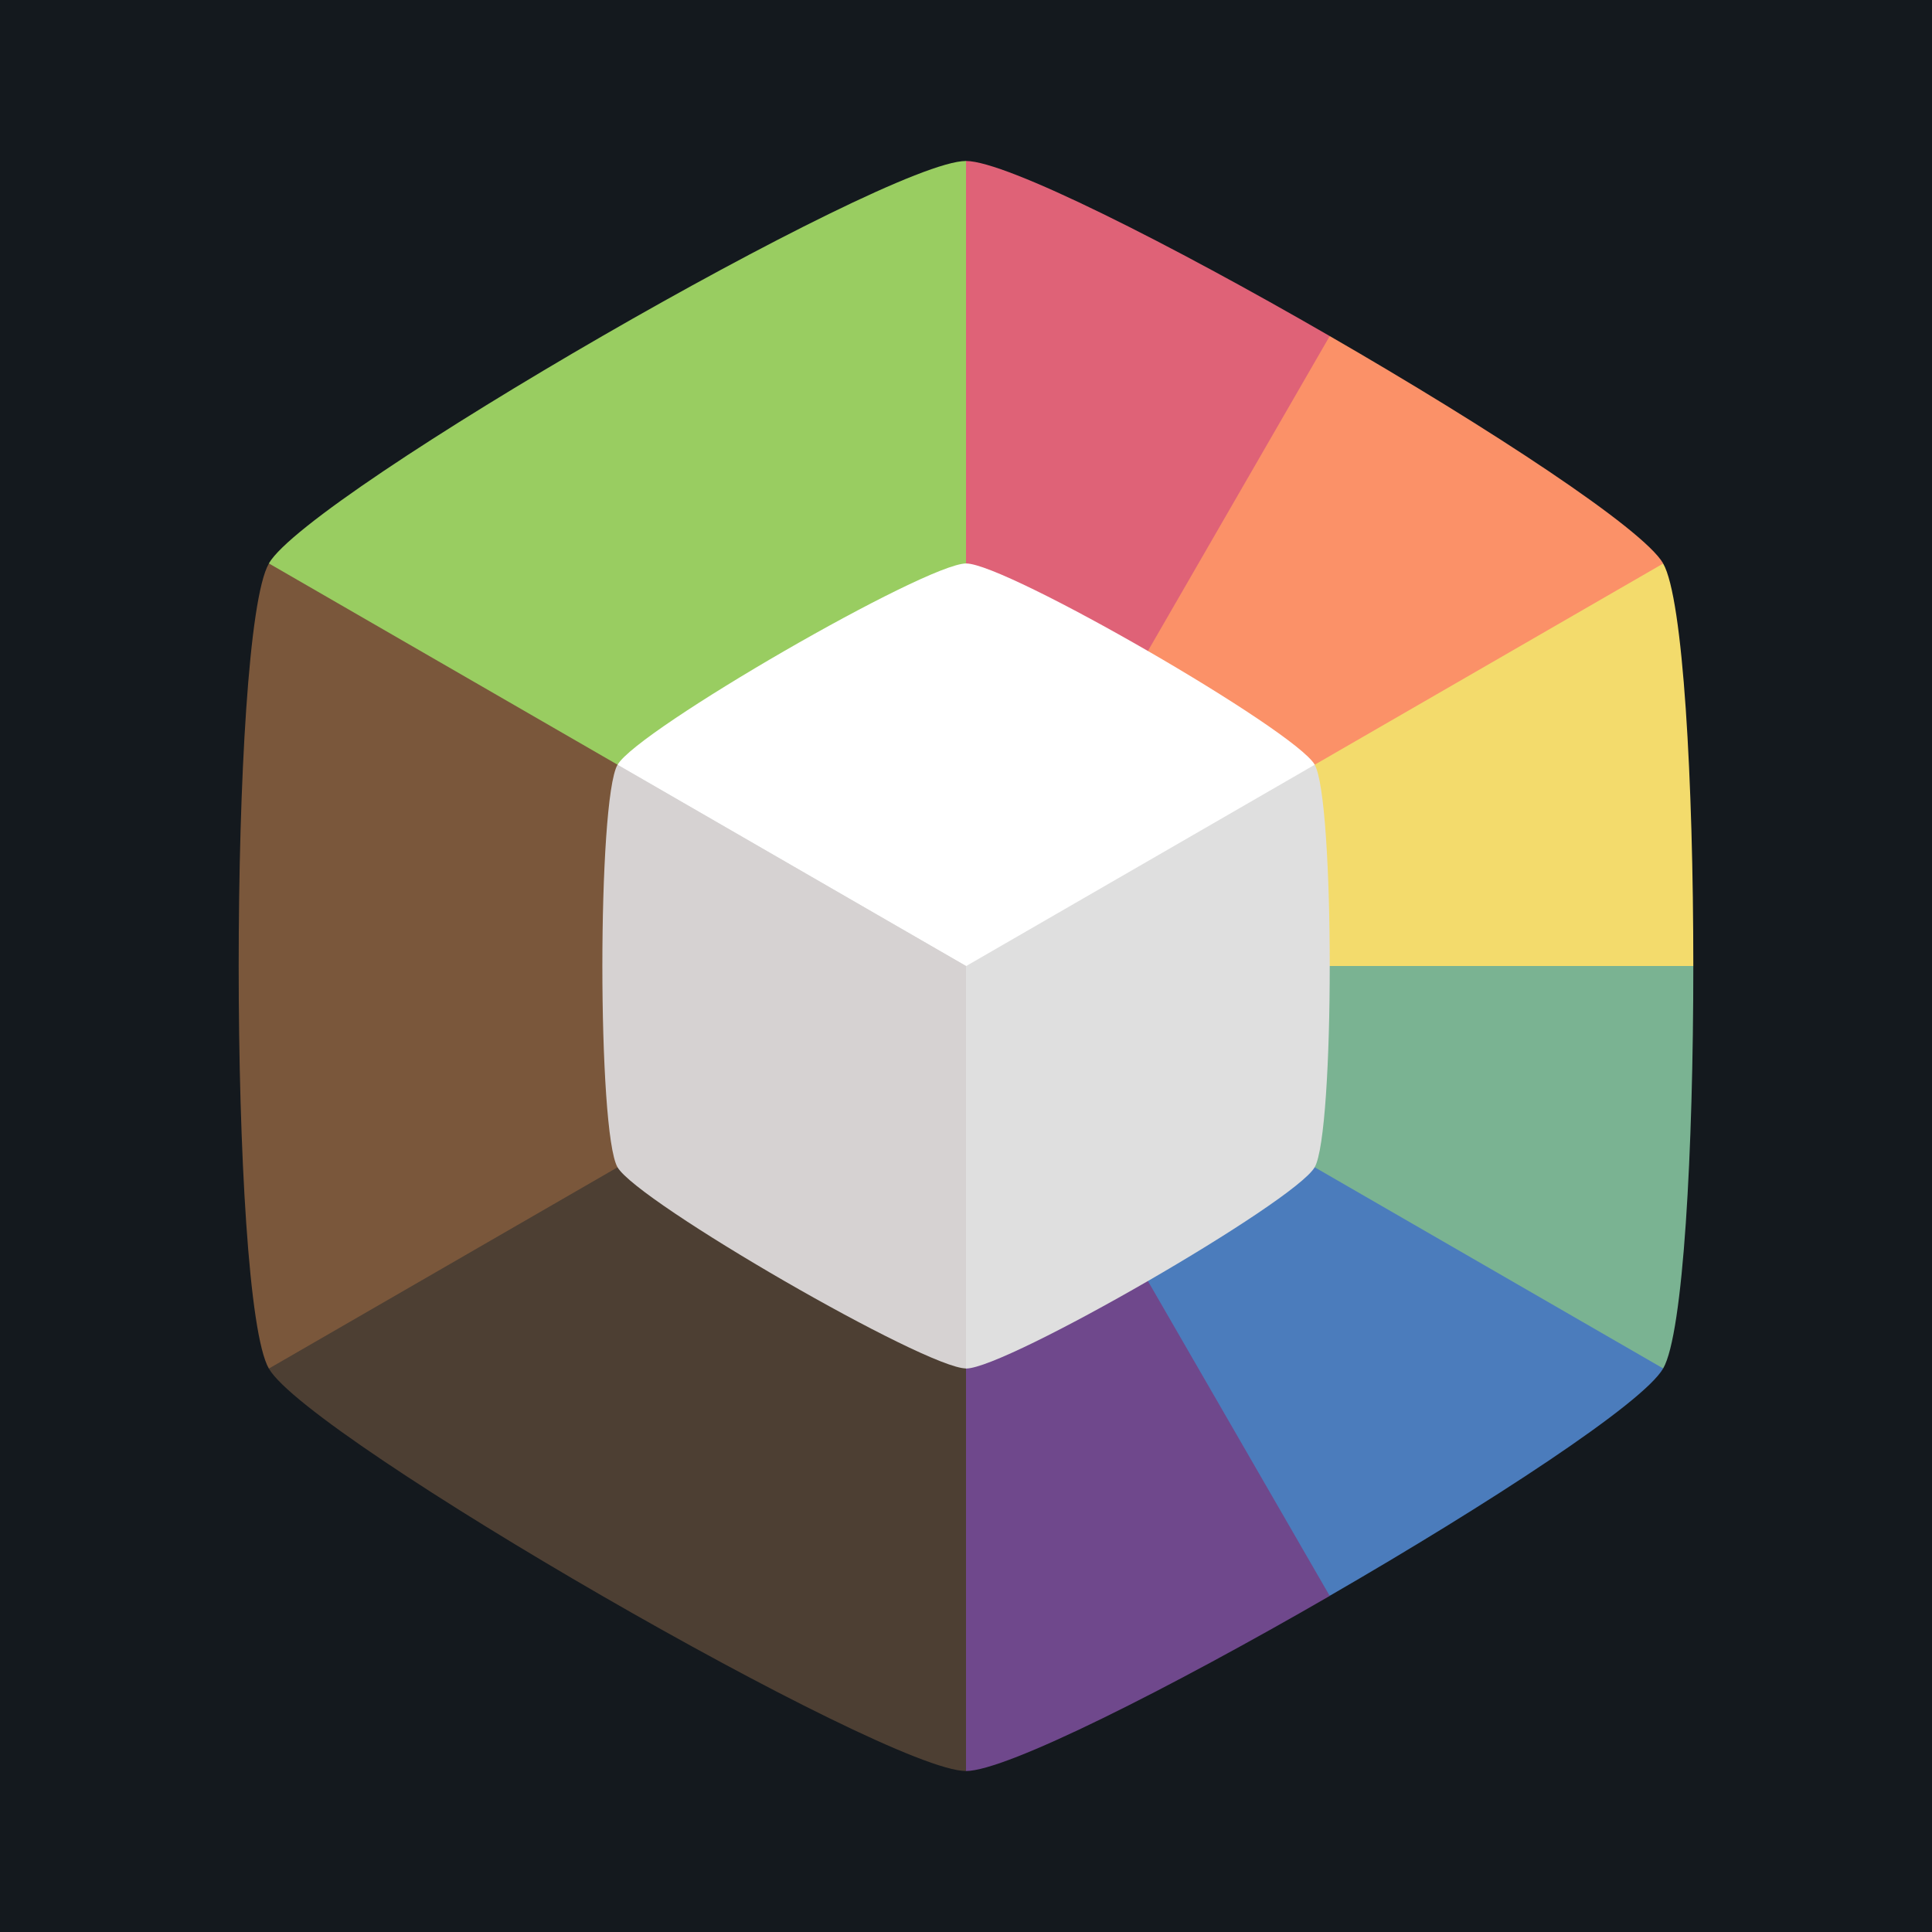
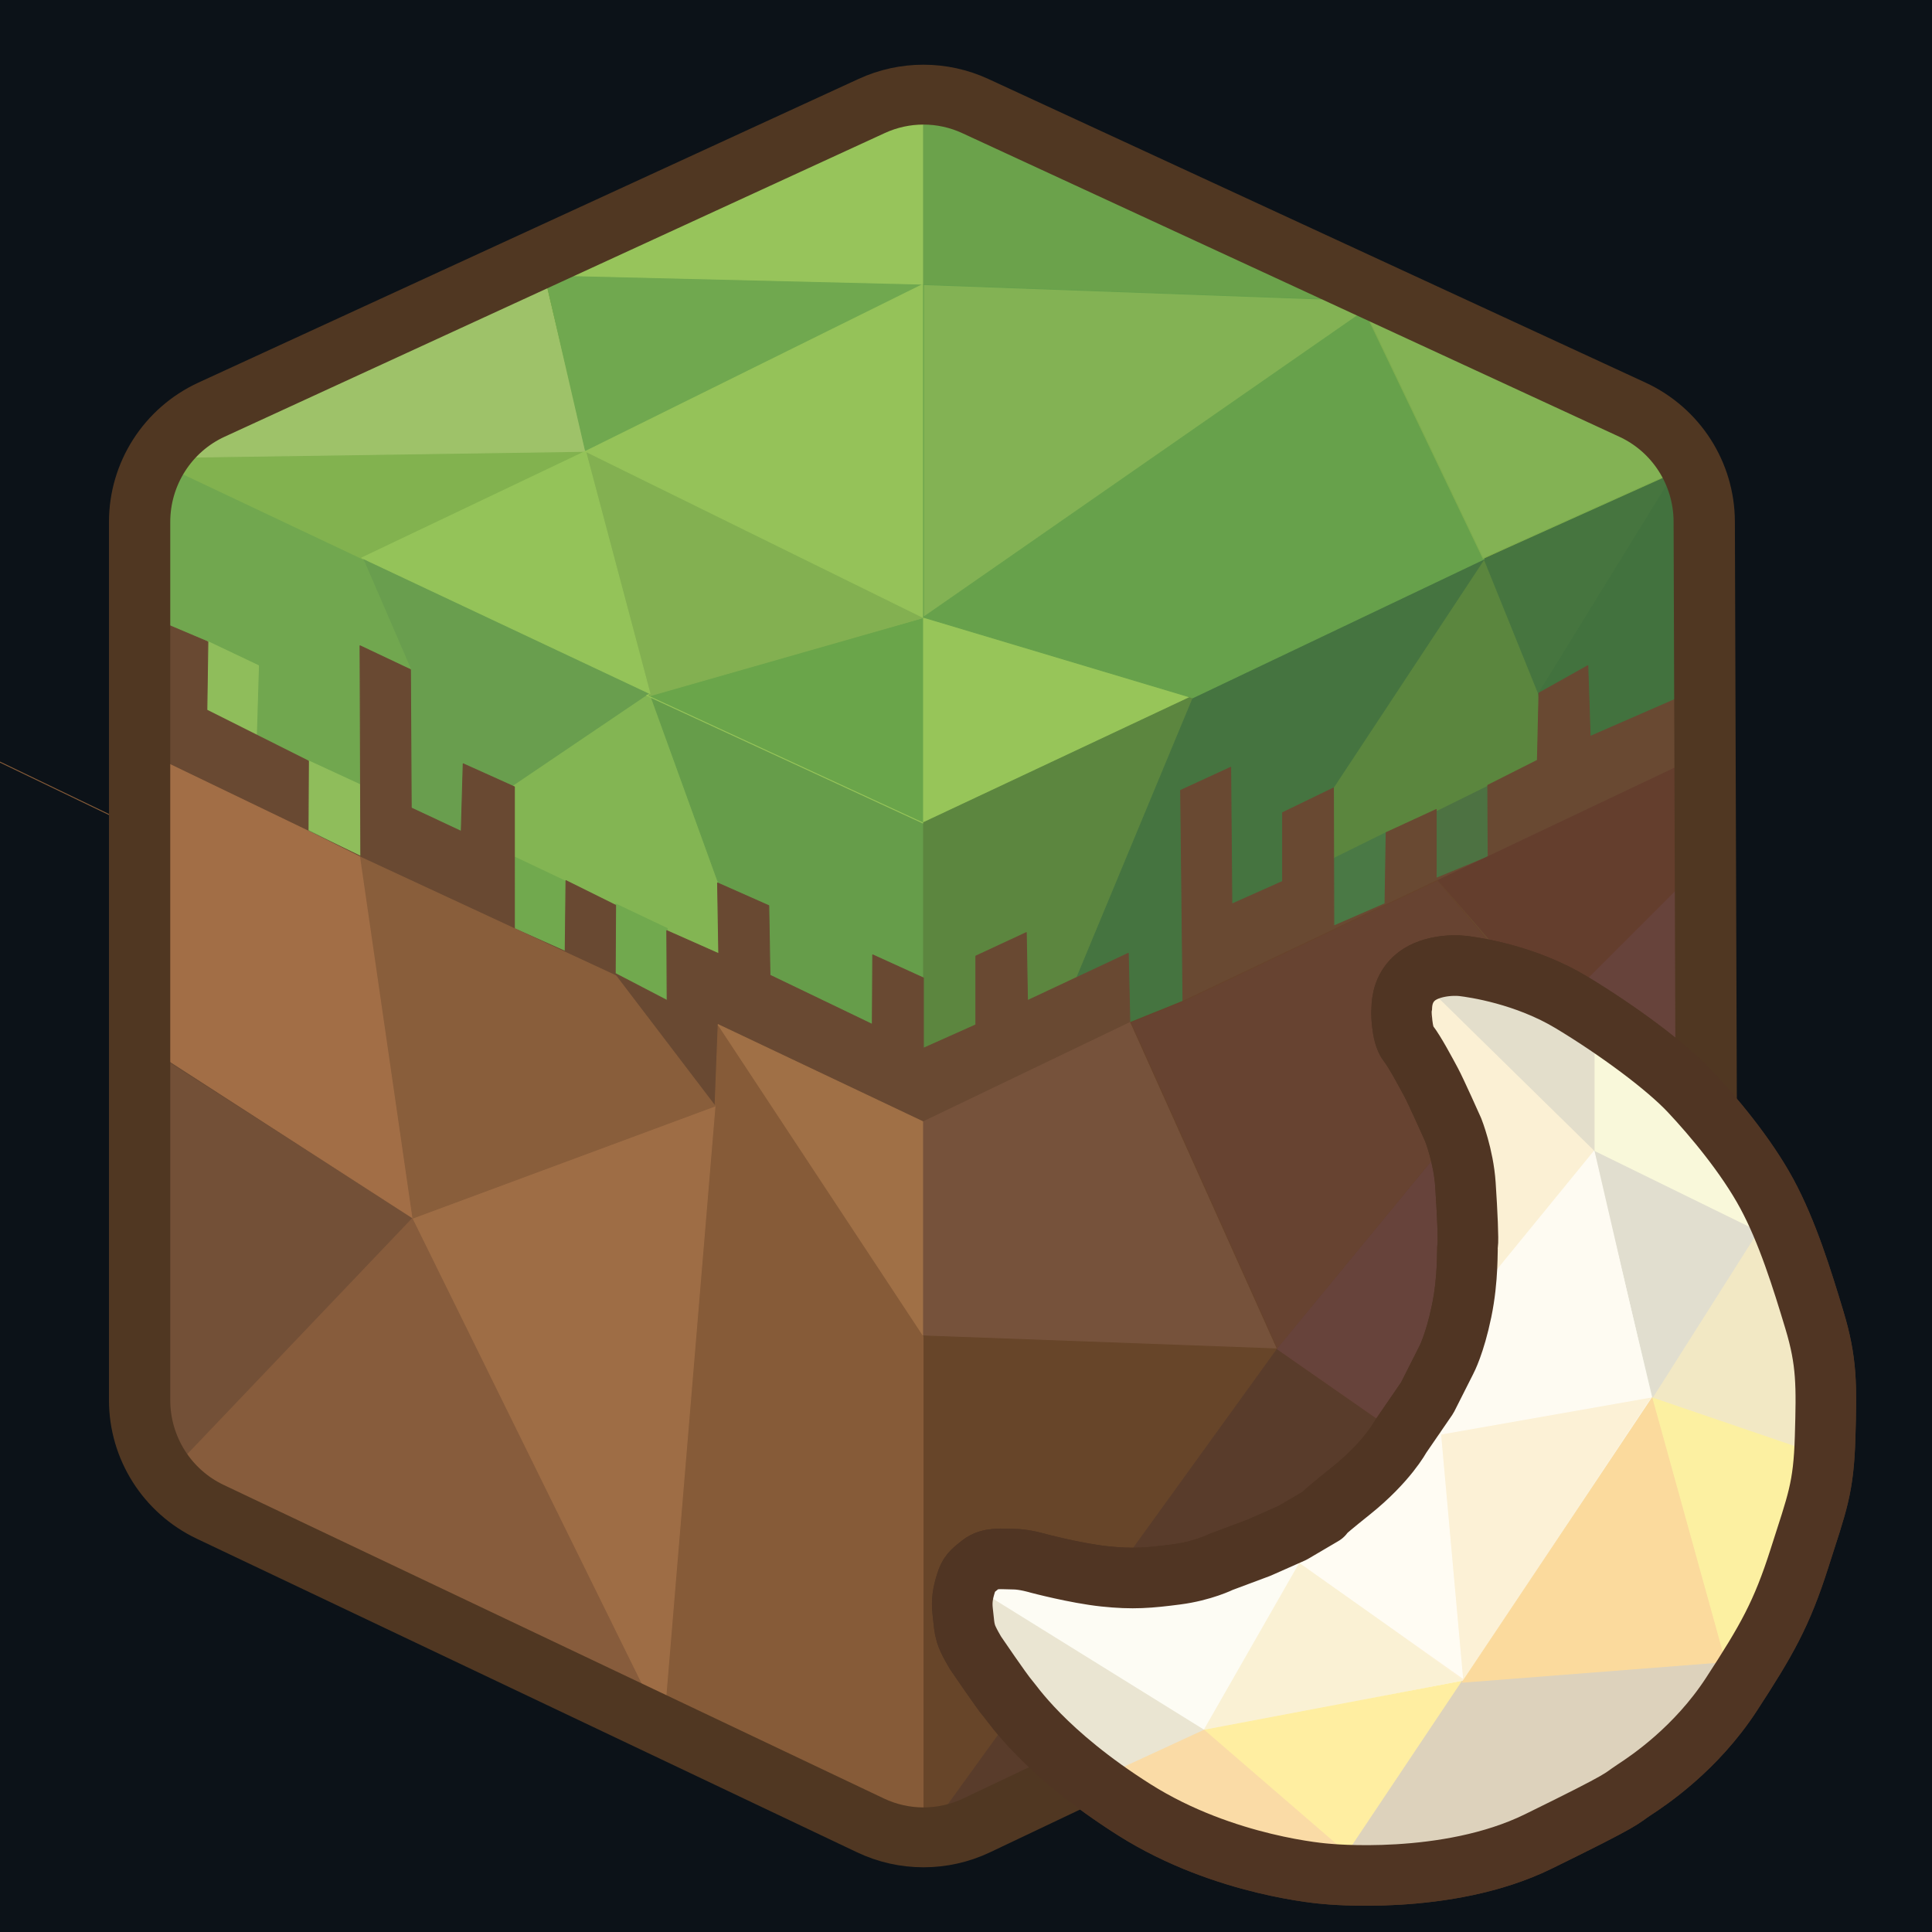
- <svg xmlns="http://www.w3.org/2000/svg" width="48" height="48" version="1.1" viewBox="0 0 12.7 12.7">
-   <rect x="9.5367e-8" y="9.5367e-8" width="12.7" height="12.7" fill="#14191e" stroke-width=".265" />
-   <g transform="matrix(.90909 0 0 .90909 .57737 .57727)">
-     <g stroke-width=".265">
-       <path d="m6.35 6.35" fill="#99cd61" />
-       <path d="m6.35 0.529-2.521 4.366 2.521 1.455 2.52-1.455 0.11-3.1c-1.151-0.665-2.339-1.266-2.63-1.266z" fill="#df6277" />
-       <path d="m8.98 1.795-2.63 4.555 2.52 1.455 2.521-4.366c-0.146-0.252-1.26-0.98-2.411-1.644z" fill="#fb9168" />
-       <path d="m11.391 3.44-5.041 2.91 2.52 1.455 2.739-1.455c0-1.329-0.073-2.658-0.218-2.91z" fill="#f3db6c" />
-       <path d="m6.35 6.35v2.91h5.041c0.146-0.252 0.218-1.581 0.218-2.91z" fill="#7ab392" />
-       <path d="m6.35 6.35v2.91l2.63 1.644c1.151-0.665 2.266-1.392 2.411-1.644z" fill="#4b7cbc" />
-       <path d="m6.35 6.35-2.521 1.455 2.521 4.366c0.291 0 1.479-0.601 2.63-1.266z" fill="#6f488c" />
-       <path d="m3.829 4.895-2.52 4.366c0.291 0.504 4.459 2.91 5.041 2.91v-5.821z" fill="#4d3f33" />
-       <path d="m1.309 3.44c-0.291 0.504-0.291 5.317 0 5.821l5.041-2.91v-2.91z" fill="#7a573b" />
-       <path d="m6.35 0.529c-0.582-2e-8 -4.75 2.406-5.041 2.91l5.041 2.91z" fill="#99cd61" />
+ <svg xmlns="http://www.w3.org/2000/svg" width="100%" height="100%" viewBox="0 0 1250 1250" version="1.1" xml:space="preserve" style="fill-rule:evenodd;clip-rule:evenodd;stroke-linecap:round;stroke-linejoin:round;stroke-miterlimit:1;">
+   <rect x="-154.442" y="-134.6" width="1577.242" height="1491.85" style="fill:rgb(12,18,24);" />
+   <g id="Cube">
+     <g transform="matrix(1.211205,0,0,1.183148,-469.7625,-193.7943)">
+       <path d="M853.515,221.737C871.069,213.47 891.28,213.488 908.821,221.785C981.267,256.052 1176.769,348.526 1259.864,387.83C1283.168,398.853 1298.123,422.702 1298.209,448.983C1298.557,554.349 1299.445,824.107 1299.792,929.285C1299.878,955.473 1285.186,979.357 1262.079,990.591C1179.126,1030.922 982.888,1126.333 909.514,1162.007C891.583,1170.725 870.773,1170.725 852.842,1162.007C779.427,1126.313 583.008,1030.814 500.137,990.523C477.103,979.323 462.423,955.55 462.423,929.445L462.423,449.224C462.423,422.819 477.438,398.83 500.871,387.795C584.418,348.453 780.847,255.956 853.515,221.737Z" style="fill:rgb(135,92,60);" />
    </g>
-     <g transform="matrix(.88 0 0 .88 -10.906 -1.2421)">
-       <g transform="translate(13.26 2.2776)">
-         <path transform="matrix(.96975 0 0 .96975 .1921 .1921)" d="m6.35 2.939c-0.341 0-2.783 1.41-2.953 1.705l2.953 5.116 2.954-5.116c-0.171-0.295-2.613-1.705-2.954-1.705z" fill="#fff" stroke-width=".265" />
+     <path d="M90.327,523.768L90.327,320.594L120.723,273.272L366.075,160.112L597.439,61.233L728.702,98.389L863.979,176.572L1002.343,226.98L1063.038,272.244L1104.723,348.884L1104.723,562.859L597.525,792.685L172.16,670.362L90.327,523.768Z" style="fill:rgb(113,166,79);stroke:rgb(134,91,56);stroke-width:0.6px;" />
+     <path d="M1080.886,305.058L597.525,531.998L110.364,303.62L100.884,294.14L159.3,255.27L415.454,137.995L591.366,61.233L1046.579,257.841L1080.886,305.058Z" style="fill:rgb(113,166,44);stroke:rgb(134,91,56);stroke-width:0.6px;" />
+     <g>
+       <path d="M862.17,510.406L862.515,555.625L862.687,570.554L996.187,509.802L994.806,491.68L995.669,448.754L960.374,361.201L862.17,510.406Z" style="fill:rgb(91,134,62);stroke:rgb(91,134,62);stroke-width:0.6px;" />
+       <path d="M896.857,538.687L862.855,555.491L863.162,599.261L896.299,584.966L896.857,538.687Z" style="fill:rgb(74,121,69);stroke:rgb(74,121,69);stroke-width:0.6px;" />
+       <g transform="matrix(1,0,0,1,66.41335,-30.28708)">
+         <path d="M896.857,538.687L862.855,555.491L863.162,599.261L896.299,584.966L896.857,538.687Z" style="fill:rgb(77,114,66);stroke:rgb(77,114,66);stroke-width:0.6px;" />
      </g>
-       <path d="m16.746 6.974 2.864 4.961c0.331 0 2.699-1.367 2.864-1.654 0.165-0.286 0.165-3.021 0-3.307l-2.864 1.654z" fill="#dfdfdf" stroke-width=".265" />
+       <path d="M234.122,360.941L265.472,432.405L263.112,551.231L293.619,551.062L332.553,508.4L420.535,448.754L234.122,360.941Z" style="fill:rgb(105,158,78);stroke:rgb(105,158,78);stroke-width:0.6px;" />
+       <path d="M420.535,448.754L465.874,573.647L467.896,631.29L318.564,568.974L332.385,508.4L420.535,448.754Z" style="fill:rgb(131,181,83);stroke:rgb(131,181,83);stroke-width:0.6px;" />
+       <path d="M597.525,531.803L597.525,704.958L467.896,631.29L464.96,571.52L420.535,448.754L597.525,531.803Z" style="fill:rgb(102,157,74);stroke:rgb(102,157,74);stroke-width:0.6px;" />
+       <path d="M597.525,399.342L418.428,449.923L597.525,532.656L772.615,449.923L597.525,399.342Z" style="fill:rgb(106,165,74);stroke:rgb(151,197,89);stroke-width:0.6px;" />
+       <path d="M597.525,399.342L597.525,532.235L771.624,450.135L597.525,399.342Z" style="fill:rgb(151,197,89);stroke:rgb(151,197,89);stroke-width:0.6px;" />
+       <path d="M772.615,449.923L697.145,631.29L693.774,655.168L597.525,704.958L597.525,532.235L772.615,449.923Z" style="fill:rgb(92,134,63);stroke:rgb(92,134,63);stroke-width:0.6px;" />
+       <path d="M960.248,361.679L772.615,449.923L696.729,632.512L700.982,689.122L788.41,657.089L845.611,561.021L862.635,509.614L960.248,361.679Z" style="fill:rgb(69,116,64);stroke:rgb(69,116,64);stroke-width:0.6px;" />
+       <path d="M995.449,448.754L1085.34,303.134L960.248,361.679L995.449,448.754Z" style="fill:rgb(70,117,63);stroke:rgb(70,117,63);stroke-width:0.6px;" />
+       <path d="M995.449,448.754L1001.517,494.782L1104.723,463.601L1104.552,295.223L1078.711,313.594L995.449,448.754Z" style="fill:rgb(66,114,62);stroke:rgb(66,114,62);stroke-width:0.6px;" />
+       <path d="M234.835,361.679L103.558,298.872L90.327,402.427L109.487,404.688L167.089,430.145L165.795,475.019L164.932,490.121L232.944,514.499L265.466,432.518L234.835,361.679Z" style="fill:rgb(113,167,79);stroke:rgb(113,167,79);stroke-width:0.6px;" />
+       <path d="M378.889,292.008L234.835,361.679L94.33,295.223L378.889,292.008Z" style="fill:rgb(130,178,79);stroke:rgb(130,178,79);stroke-width:0.6px;" />
+       <path d="M378.889,292.008L350.651,173.087L106.68,282.853L99.096,296.126L378.889,292.008Z" style="fill:rgb(158,194,105);stroke:rgb(158,194,105);stroke-width:0.6px;" />
+       <path d="M597.439,183.832L378.889,292.008L352.548,177.933L597.439,183.832Z" style="fill:rgb(112,168,79);stroke:rgb(112,168,79);stroke-width:0.6px;" />
+       <path d="M597.439,61.233L352.548,177.933L597.439,183.832L597.439,61.233Z" style="fill:rgb(151,196,91);stroke:rgb(151,196,91);stroke-width:0.6px;" />
+       <path d="M378.889,292.008L597.439,399.571L420.535,450.135L378.889,292.008Z" style="fill:rgb(131,176,81);stroke:rgb(131,176,81);stroke-width:0.6px;" />
+       <path d="M234.122,360.941L420.535,448.754L378.889,292.008L234.122,360.941Z" style="fill:rgb(148,195,89);stroke:rgb(148,195,89);stroke-width:0.6px;" />
+       <path d="M597.439,183.87L378.889,292.008L597.525,399.609L597.439,183.87Z" style="fill:rgb(149,194,89);stroke:rgb(149,194,89);stroke-width:0.6px;" />
+       <path d="M597.525,184.13L889.614,194.227L597.525,57.095L597.525,184.13Z" style="fill:rgb(107,162,75);stroke:rgb(107,162,75);stroke-width:0.6px;" />
+       <path d="M167.252,430.68L165.902,475.535L133.64,459.028L134.071,414.931L167.252,430.68Z" style="fill:rgb(143,189,91);stroke:rgb(143,189,91);stroke-width:0.6px;" />
+       <g transform="matrix(1,0,0,1,199.1475,139.7327)">
+         <path d="M167.252,430.68L165.902,475.535L133.64,459.028L134.071,414.931L167.252,430.68Z" style="fill:rgb(113,169,78);stroke:rgb(113,169,78);stroke-width:0.6px;" />
+       </g>
+       <g transform="matrix(1,0,0,1,264.4088,170.0347)">
+         <path d="M167.252,430.68L165.902,475.535L133.64,459.028L134.071,414.931L167.252,430.68Z" style="fill:rgb(113,169,78);stroke:rgb(113,169,78);stroke-width:0.6px;" />
+       </g>
+       <g transform="matrix(1,0,0,1,65.42384,77.29155)">
+         <path d="M167.468,430.356L167.52,476.182L133.64,459.028L134.071,414.931L167.468,430.356Z" style="fill:rgb(143,189,91);stroke:rgb(143,189,91);stroke-width:0.6px;" />
+       </g>
+       <path d="M597.439,399.342L771.624,451.493L960.248,361.679L881.38,196.217L597.439,399.342Z" style="fill:rgb(103,161,75);stroke:rgb(103,161,75);stroke-width:0.6px;" />
+       <path d="M959.563,361.224L1104.552,295.969L879.966,194.836L959.563,361.224Z" style="fill:rgb(131,178,84);stroke:rgb(127,174,78);stroke-width:0.6px;" />
+       <path d="M597.525,184.13L597.525,399.342L891.774,194.836L597.525,184.13Z" style="fill:rgb(131,178,84);stroke:rgb(103,161,75);stroke-width:0.6px;" />
    </g>
-     <path d="m3.83 4.895c-0.146 0.252-0.146 2.658 0 2.91 0.146 0.252 2.229 1.455 2.52 1.455v-2.91z" fill="#d6d2d2" stroke-width=".265" />
+     <path d="M90.327,396.602L134.489,415.298L133.837,459.456L199.576,492.421L199.323,537.676L233.454,554.109L232.948,417.839L265.562,433.261L266.068,522.76L298.429,537.929L299.693,494.191L332.813,509.107L332.813,600.881L365.68,615.545L366.185,569.784L398.293,585.712L398.049,629.855L431.661,647.367L431.413,602.145L465.038,617.062L464.28,571.301L497.399,585.965L498.158,630.967L564.397,662.822L564.65,617.82L597.439,632.737L597.439,678.245L631.394,663.075L631.394,618.579L664.008,603.409L664.767,647.4L729.995,616.809L731.006,662.317L765.39,647.906L763.873,511.383L796.234,496.466L796.992,584.954L829.859,570.29L829.859,525.793L862.726,509.866L862.979,599.112L896.098,584.701L896.857,538.687L929.218,523.771L929.218,568.267L962.843,554.362L962.59,508.096L994.698,491.915L995.71,448.43L1027.312,430.733L1028.829,476.493L1104.723,443.374L1104.723,913.164L1090.848,958.47L1040.975,989.208L597.439,1188.767L102.278,950.692L90.327,716.635L90.327,396.602Z" style="fill:rgb(105,73,50);stroke:rgb(105,73,50);stroke-width:0.6px;" />
+     <g>
+       <path d="M-72.105,458.399L462.625,715.588L464.662,662.955L597.525,864.706L597.525,1191.35L427.751,1121.909L462.625,715.588" style="fill:rgb(134,91,56);stroke:rgb(134,91,56);stroke-width:0.6px;" />
+       <path d="M267.141,788.077L115.351,952.574L90.327,924.98L90.327,675.174" style="fill:rgb(115,80,55);stroke:rgb(115,80,55);stroke-width:0.6px;" />
+       <path d="M98.762,489.243L199.323,537.676L233.01,554.47L267.141,788.077L90.327,674.055L81.739,669.098L80.186,594.331L79.461,485.598L79.875,478.763L98.762,489.243Z" style="fill:rgb(162,110,70);stroke:rgb(162,110,70);stroke-width:0.6px;" />
+       <path d="M267.141,788.077L425.615,1110.197L352.533,1089.702L206.638,1008.664L122.634,967.404L110.364,952.574L267.141,788.077Z" style="fill:rgb(135,92,60);stroke:rgb(135,92,60);stroke-width:0.6px;" />
+       <path d="M462.625,715.588L267.141,788.077L429.196,1117.092L462.625,715.588Z" style="fill:rgb(158,109,69);stroke:rgb(158,109,69);stroke-width:0.6px;" />
+       <path d="M398.454,631.312L233.326,554.664L267.141,788.077L462.625,715.588L398.454,631.312Z" style="fill:rgb(137,94,59);stroke:rgb(137,94,59);stroke-width:0.6px;" />
+       <path d="M464.67,662.971L597.525,725.967L597.525,864.364L464.67,662.971Z" style="fill:rgb(160,112,70);stroke:rgb(160,112,70);stroke-width:0.6px;" />
+       <path d="M826.485,872.758L597.525,864.364L597.525,725.731L731.452,661.44L826.485,872.758Z" style="fill:rgb(118,82,59);stroke:rgb(118,82,59);stroke-width:0.6px;" />
+       <path d="M597.525,1191.35L826.485,872.758L597.525,864.364" style="fill:rgb(103,69,41);stroke:rgb(103,69,41);stroke-width:0.6px;" />
+       <path d="M826.485,872.758L731.587,661.44L765.07,647.979L930.095,569.548L962.488,608.261L1005.151,655.138L826.485,872.758Z" style="fill:rgb(103,67,49);stroke:rgb(103,67,44);stroke-width:0.6px;" />
+       <g transform="matrix(2.767426,0,0,2.767426,-1460.751,-1542.534)">
+         <path d="M826.485,872.758L891.045,917.729L751.44,987.88L743.751,991.069L743.72,986.947L749.49,979.312L826.485,872.758Z" style="fill:rgb(89,60,43);stroke:rgb(89,60,43);stroke-width:0.22px;" />
+       </g>
+       <path d="M826.485,872.758L1005.151,997.211L1104.552,936.281L1104.552,907.147L1104.723,488.543L1084.336,496.549L930.537,569.548L1005.151,655.404L826.485,872.758Z" style="fill:rgb(100,62,45);stroke:rgb(100,62,45);stroke-width:0.6px;" />
+       <path d="M826.485,872.758L1005.151,655.615L1113.561,547.205L1115.787,661.936L1115.787,932.243L1095.562,961.317L1027.932,997.211L1005.151,997.211L826.485,872.758Z" style="fill:rgb(103,67,59);stroke:rgb(103,67,59);stroke-width:0.6px;" />
+     </g>
+     <g transform="matrix(1.211205,0,0,1.183148,-469.7625,-193.7943)">
+       <path d="M853.515,221.737C871.069,213.47 891.28,213.488 908.821,221.785C981.267,256.052 1176.769,348.526 1259.864,387.83C1283.168,398.853 1298.123,422.702 1298.209,448.983C1298.557,554.349 1299.445,824.107 1299.792,929.285C1299.878,955.473 1285.186,979.357 1262.079,990.591C1179.126,1030.922 982.888,1126.333 909.514,1162.007C891.583,1170.725 870.773,1170.725 852.842,1162.007C779.427,1126.313 583.008,1030.814 500.137,990.523C477.103,979.323 462.423,955.55 462.423,929.445L462.423,449.224C462.423,422.819 477.438,398.83 500.871,387.795C584.418,348.453 780.847,255.956 853.515,221.737Z" style="fill:none;stroke:rgb(80,55,34);stroke-width:32.74px;" />
+     </g>
+   </g>
+   <g id="Luna">
+     <path d="M631.284,1069.574C631.284,1069.574 648.476,1094.856 651.813,1098.598C655.15,1102.34 675.78,1134.195 734.03,1171.006C792.28,1207.817 858.014,1212.368 858.014,1212.368C858.014,1212.368 935.928,1220.502 995.183,1191.467C1054.438,1162.432 1047.525,1164.408 1057.204,1158.087C1066.882,1151.766 1097.299,1131.422 1120.211,1096.264C1143.123,1061.106 1152.802,1044.12 1164.258,1008.172C1175.713,972.224 1179.861,963.138 1180.849,929.758C1181.836,896.378 1182.034,880.971 1173.936,854.109C1165.838,827.247 1156.357,796.829 1143.123,772.337C1129.89,747.845 1108.607,722.389 1093.3,706.094C1077.992,689.799 1046.636,666.591 1016.762,648.568C986.888,630.544 953.804,625.875 946.644,625C939.484,624.125 923.929,624.866 915.041,633.013C906.153,641.161 907.14,652.024 906.894,653.012C906.647,653.999 906.647,669.307 911.091,674.985C915.535,680.664 922.695,694.243 925.904,700.169C929.114,706.094 940.224,731.031 940.224,731.031C940.224,731.031 946.891,747.82 948.125,766.337C949.36,784.854 950.1,802.137 949.606,805.346C949.113,808.556 950.1,826.826 945.656,848.306C941.212,869.786 935.78,879.909 935.78,879.909L923.436,904.351L906.153,929.535C906.153,929.535 897.511,945.83 874.056,964.594C850.601,983.358 856.033,980.148 856.033,980.148L836.281,991.753L814.555,1001.381L790.112,1010.517C790.112,1010.517 778.261,1016.442 760.978,1018.664C743.696,1020.886 733.079,1021.874 714.562,1019.899C696.045,1017.923 671.849,1011.504 671.849,1011.504C671.849,1011.504 662.941,1008.778 655.761,1008.778C648.581,1008.778 640.491,1007.362 634.423,1012.216C628.355,1017.07 626.903,1018.183 625,1024.25C623.097,1030.318 621.984,1035.476 622.894,1043.06C623.805,1050.645 623.667,1052.465 625,1057.016C626.333,1061.567 631.284,1069.574 631.284,1069.574Z" style="fill:rgb(250,250,240);stroke:rgb(80,53,35);stroke-width:39.2px;" />
+     <g>
+       <path d="M630.47,1026.471L779.017,1119.467L848.559,998.489L630.47,1026.471Z" style="fill:rgb(253,252,244);stroke:rgb(253,252,244);stroke-width:0.6px;" />
+       <path d="M779.017,1119.467L946.38,1087.018L841.612,1010.027L779.017,1119.467Z" style="fill:rgb(250,241,212);stroke:rgb(250,241,212);stroke-width:0.6px;" />
+       <path d="M946.38,1087.018L932.024,923.748L838.27,999.857L842.484,1010.128L946.38,1087.018Z" style="fill:rgb(252,241,214);stroke:rgb(252,241,214);stroke-width:0.6px;" />
+       <path d="M1068.212,903.929L946.38,1087.018L932.059,927.894L1068.212,903.929Z" style="fill:rgb(252,241,214);stroke:rgb(252,241,214);stroke-width:0.6px;" />
+       <path d="M946.082,1087.783L779.017,1119.467L871.603,1199.296L946.082,1087.783Z" style="fill:rgb(255,238,161);stroke:rgb(255,238,161);stroke-width:0.6px;" />
+       <path d="M714.002,1149.506L779.017,1119.467L630.47,1027.293L627.55,1068.854L714.002,1149.506Z" style="fill:rgb(234,229,210);stroke:rgb(234,229,210);stroke-width:0.6px;" />
+       <path d="M871.487,1199.296L841.992,1209.682L766.146,1187.824L714.002,1149.506L779.017,1119.467L871.487,1199.296Z" style="fill:rgb(250,219,166);stroke:rgb(250,219,166);stroke-width:0.6px;" />
+       <path d="M871.487,1209.682L871.487,1199.296L946.082,1087.783L1119.303,1075.109L1133.524,1087.783L1055.045,1169.389L965.768,1199.296L871.487,1209.682Z" style="fill:rgb(221,210,188);stroke:rgb(221,210,188);stroke-width:0.6px;" />
+       <path d="M1116.669,1075.109L1069.266,903.929L946.082,1088.4L1116.669,1075.109Z" style="fill:rgb(251,218,157);stroke:rgb(251,218,157);stroke-width:0.6px;" />
+       <path d="M1069.266,903.929L1171.184,938.692L1175.134,961.867L1150.642,1041.136L1116.669,1075.109L1069.266,903.929Z" style="fill:rgb(252,240,161);stroke:rgb(252,240,161);stroke-width:0.6px;" />
+       <path d="M1171.184,938.692L1169.077,838.09L1147.218,789.633L1136.684,796.217L1069.266,903.929L1171.184,938.692Z" style="fill:rgb(242,232,196);stroke:rgb(242,232,196);stroke-width:0.6px;" />
+       <path d="M1147.218,789.633L1062.155,673.231L1031.376,662.434L1031.376,745.127L1136.684,796.744L1147.218,789.633Z" style="fill:rgb(249,248,218);stroke:rgb(249,248,218);stroke-width:0.6px;" />
+       <path d="M923.631,630.305L1031.376,662.434L1031.376,744.863L924.158,639.208L923.631,630.305Z" style="fill:rgb(227,222,203);stroke:rgb(227,222,203);stroke-width:0.6px;" />
+       <path d="M906.777,652.953L946.082,755.134L953.917,815.179L958.131,835.194L1031.376,744.863L923.631,639.208L906.777,652.953Z" style="fill:rgb(251,240,212);stroke:rgb(251,240,212);stroke-width:0.6px;" />
+       <path d="M1069.266,903.929L1031.376,744.863L1137.211,796.744L1069.266,903.929Z" style="fill:rgb(225,222,207);stroke:rgb(225,222,207);stroke-width:0.6px;" />
+       <path d="M836.198,1007.69L946.28,1085.643L932.059,927.894L836.198,1007.69Z" style="fill:rgb(255,252,243);stroke:rgb(255,252,243);stroke-width:0.6px;" />
+       <path d="M957.604,835.194L932.059,927.894L1068.212,903.929L1031.376,744.863L957.604,835.194Z" style="fill:rgb(254,251,242);stroke:rgb(254,251,242);stroke-width:0.6px;" />
+     </g>
+     <path d="M631.284,1069.574C631.284,1069.574 648.476,1094.856 651.813,1098.598C655.15,1102.34 675.78,1134.195 734.03,1171.006C792.28,1207.817 858.014,1212.368 858.014,1212.368C858.014,1212.368 935.928,1220.502 995.183,1191.467C1054.438,1162.432 1047.525,1164.408 1057.204,1158.087C1066.882,1151.766 1097.299,1131.422 1120.211,1096.264C1143.123,1061.106 1152.802,1044.12 1164.258,1008.172C1175.713,972.224 1179.861,963.138 1180.849,929.758C1181.836,896.378 1182.034,880.971 1173.936,854.109C1165.838,827.247 1156.357,796.829 1143.123,772.337C1129.89,747.845 1108.607,722.389 1093.3,706.094C1077.992,689.799 1046.636,666.591 1016.762,648.568C986.888,630.544 953.804,625.875 946.644,625C939.484,624.125 923.929,624.866 915.041,633.013C906.153,641.161 907.14,652.024 906.894,653.012C906.647,653.999 906.647,669.307 911.091,674.985C915.535,680.664 922.695,694.243 925.904,700.169C929.114,706.094 940.224,731.031 940.224,731.031C940.224,731.031 946.891,747.82 948.125,766.337C949.36,784.854 950.1,802.137 949.606,805.346C949.113,808.556 950.1,826.826 945.656,848.306C941.212,869.786 935.78,879.909 935.78,879.909L923.436,904.351L906.153,929.535C906.153,929.535 897.511,945.83 874.056,964.594C850.601,983.358 856.033,980.148 856.033,980.148L836.281,991.753L814.555,1001.381L790.112,1010.517C790.112,1010.517 778.261,1016.442 760.978,1018.664C743.696,1020.886 733.079,1021.874 714.562,1019.899C696.045,1017.923 671.849,1011.504 671.849,1011.504C671.849,1011.504 662.941,1008.778 655.761,1008.778C648.581,1008.778 640.491,1007.362 634.423,1012.216C628.355,1017.07 626.903,1018.183 625,1024.25C623.097,1030.318 621.984,1035.476 622.894,1043.06C623.805,1050.645 623.667,1052.465 625,1057.016C626.333,1061.567 631.284,1069.574 631.284,1069.574Z" style="fill:none;stroke:rgb(80,53,35);stroke-width:39.2px;" />
  </g>
</svg>
